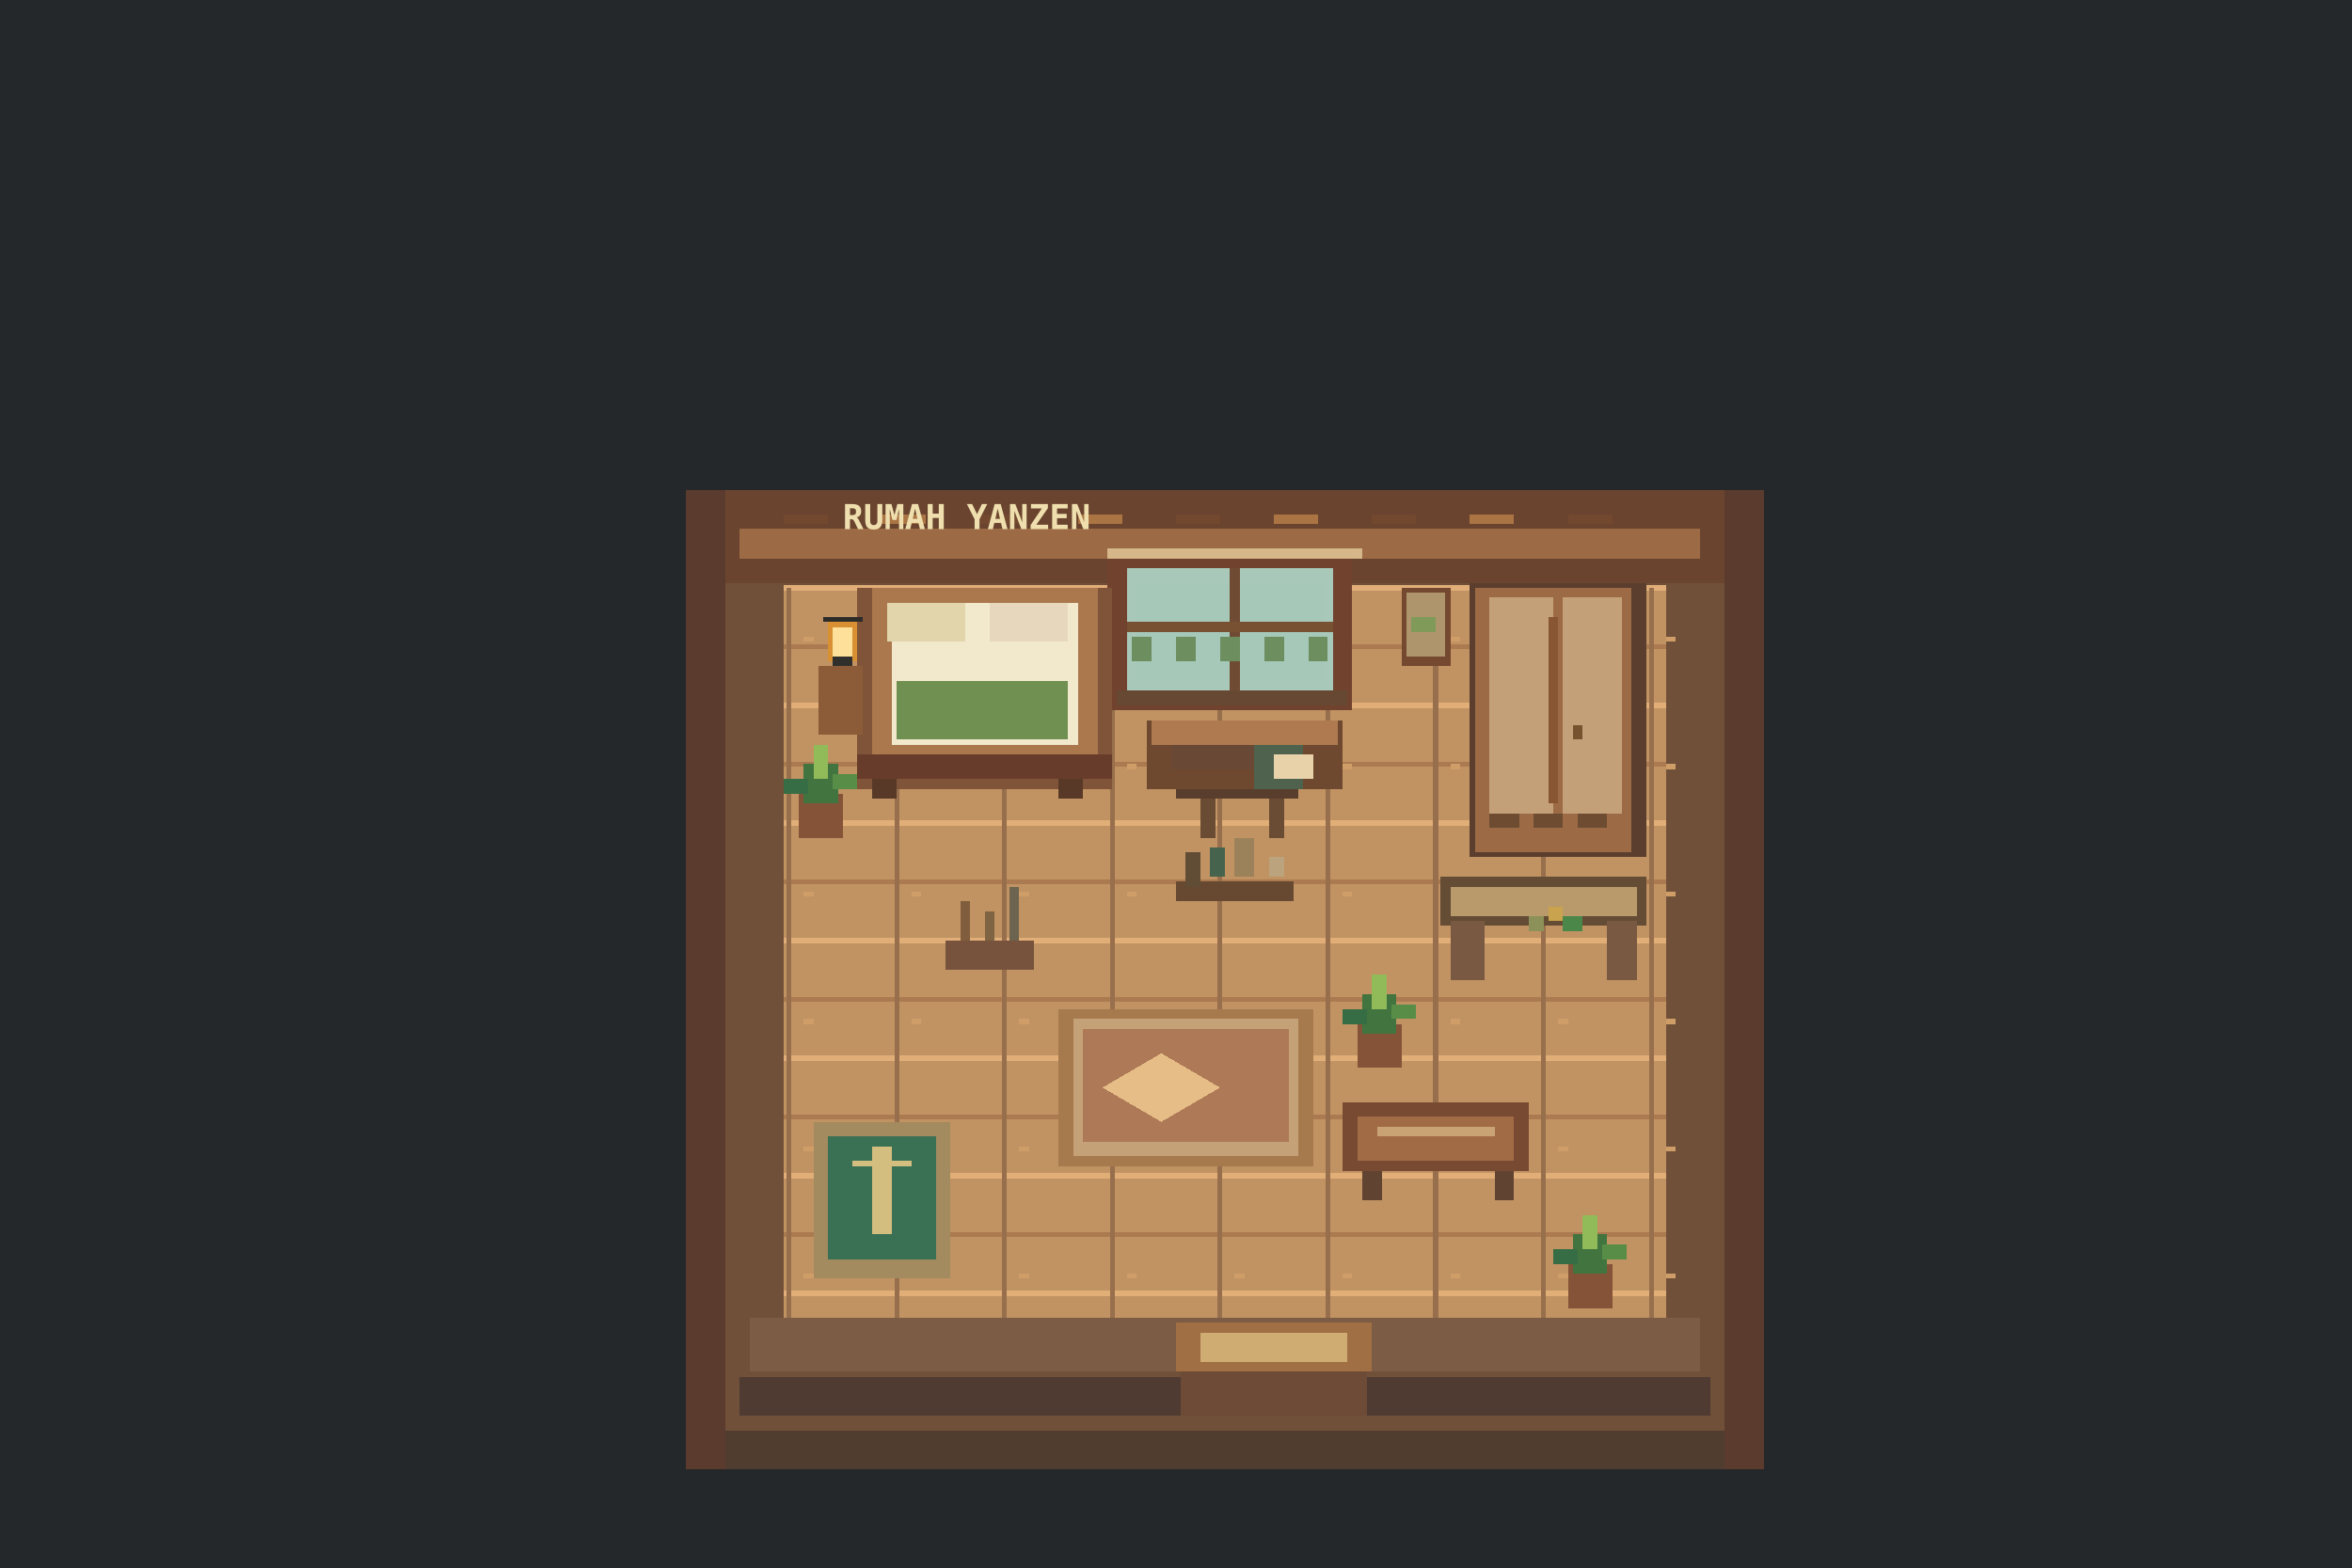
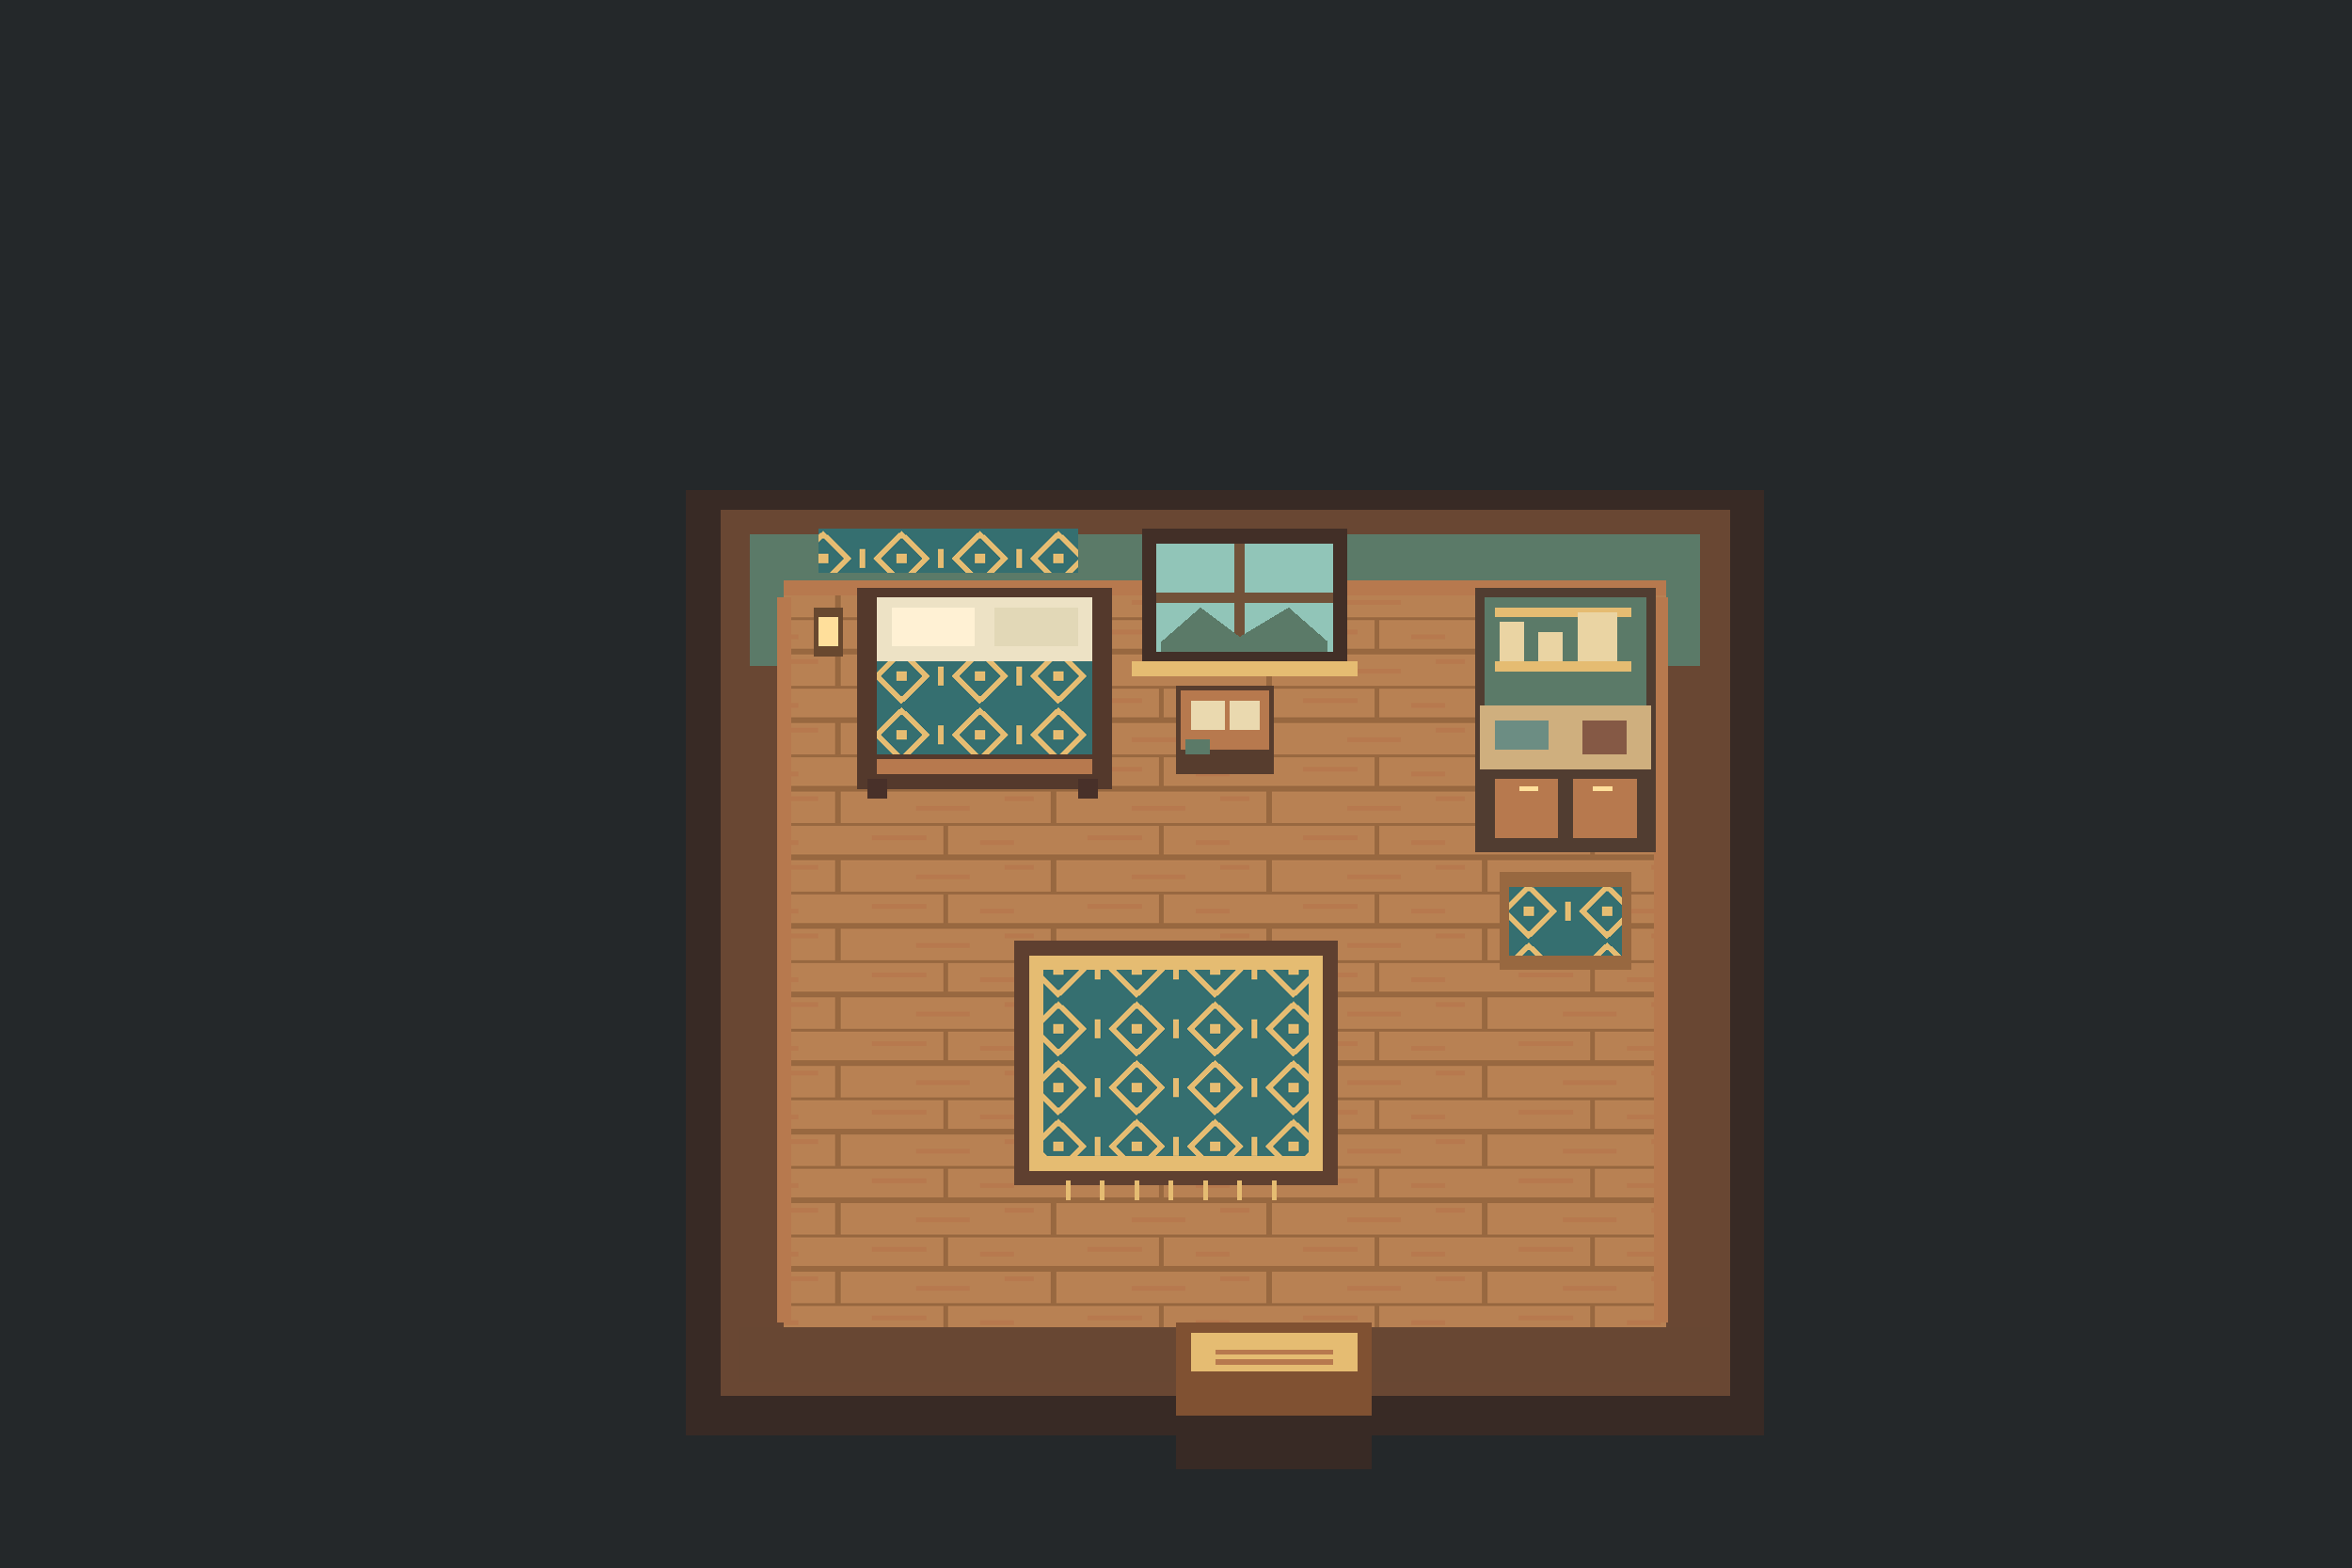
<svg xmlns="http://www.w3.org/2000/svg" width="480" height="320" viewBox="0 0 480 320" shape-rendering="crispEdges">
+   <defs>
+     <pattern id="planks" width="44" height="14" patternUnits="userSpaceOnUse">
+       <rect width="44" height="14" fill="#b88153" />
+       <path d="M0 0H44M17 0V7M39 7V14M0 7H44" stroke="#986840" />
+       <path d="M2 3H13M24 4H31M11 11H22M29 9H35" stroke="#b7794e" />
+     </pattern>
+     <pattern id="batik" width="16" height="12" patternUnits="userSpaceOnUse">
+       <rect width="16" height="12" fill="#356f70" />
+       <path d="M8 1L13 6L8 11L3 6Z M0 4V8M16 4V8" fill="none" stroke="#e5bc72" />
+       <rect x="7" y="5" width="2" height="2" fill="#e5bc72" />
+     </pattern>
+   </defs>
  <rect width="480" height="320" fill="#24282a" />
-   <rect x="140" y="100" width="220" height="200" fill="#503d30" />
-   <rect x="148" y="108" width="204" height="184" fill="#705039" />
-   <rect x="160" y="120" width="180" height="160" fill="#c19363" />
-   <path d="M160 120L340 120" fill="none" stroke="#e1ae78" stroke-width="1" />
-   <path d="M160 132L340 132" fill="none" stroke="#ac7a50" stroke-width="1" />
-   <path d="M160 144L340 144" fill="none" stroke="#e1ae78" stroke-width="1" />
-   <path d="M160 156L340 156" fill="none" stroke="#ac7a50" stroke-width="1" />
-   <path d="M160 168L340 168" fill="none" stroke="#e1ae78" stroke-width="1" />
-   <path d="M160 180L340 180" fill="none" stroke="#ac7a50" stroke-width="1" />
-   <path d="M160 192L340 192" fill="none" stroke="#e1ae78" stroke-width="1" />
-   <path d="M160 204L340 204" fill="none" stroke="#ac7a50" stroke-width="1" />
-   <path d="M160 216L340 216" fill="none" stroke="#e1ae78" stroke-width="1" />
-   <path d="M160 228L340 228" fill="none" stroke="#ac7a50" stroke-width="1" />
-   <path d="M160 240L340 240" fill="none" stroke="#e1ae78" stroke-width="1" />
-   <path d="M160 252L340 252" fill="none" stroke="#ac7a50" stroke-width="1" />
-   <path d="M160 264L340 264" fill="none" stroke="#e1ae78" stroke-width="1" />
-   <path d="M160 276L340 276" fill="none" stroke="#ac7a50" stroke-width="1" />
-   <path d="M161 120L161 280" fill="none" stroke="#976f4c" stroke-width="1" />
-   <rect x="164" y="130" width="2" height="1" fill="#cf9e68" />
-   <rect x="164" y="156" width="2" height="1" fill="#cf9e68" />
-   <rect x="164" y="182" width="2" height="1" fill="#cf9e68" />
-   <rect x="164" y="208" width="2" height="1" fill="#cf9e68" />
-   <rect x="164" y="234" width="2" height="1" fill="#cf9e68" />
-   <rect x="164" y="260" width="2" height="1" fill="#cf9e68" />
-   <path d="M183 120L183 280" fill="none" stroke="#976f4c" stroke-width="1" />
-   <rect x="186" y="130" width="2" height="1" fill="#cf9e68" />
-   <rect x="186" y="156" width="2" height="1" fill="#cf9e68" />
-   <rect x="186" y="182" width="2" height="1" fill="#cf9e68" />
-   <rect x="186" y="208" width="2" height="1" fill="#cf9e68" />
-   <rect x="186" y="234" width="2" height="1" fill="#cf9e68" />
-   <rect x="186" y="260" width="2" height="1" fill="#cf9e68" />
-   <path d="M205 120L205 280" fill="none" stroke="#976f4c" stroke-width="1" />
-   <rect x="208" y="130" width="2" height="1" fill="#cf9e68" />
-   <rect x="208" y="156" width="2" height="1" fill="#cf9e68" />
-   <rect x="208" y="182" width="2" height="1" fill="#cf9e68" />
-   <rect x="208" y="208" width="2" height="1" fill="#cf9e68" />
-   <rect x="208" y="234" width="2" height="1" fill="#cf9e68" />
-   <rect x="208" y="260" width="2" height="1" fill="#cf9e68" />
-   <path d="M227 120L227 280" fill="none" stroke="#976f4c" stroke-width="1" />
-   <rect x="230" y="130" width="2" height="1" fill="#cf9e68" />
-   <rect x="230" y="156" width="2" height="1" fill="#cf9e68" />
-   <rect x="230" y="182" width="2" height="1" fill="#cf9e68" />
-   <rect x="230" y="208" width="2" height="1" fill="#cf9e68" />
-   <rect x="230" y="234" width="2" height="1" fill="#cf9e68" />
-   <rect x="230" y="260" width="2" height="1" fill="#cf9e68" />
-   <path d="M249 120L249 280" fill="none" stroke="#976f4c" stroke-width="1" />
-   <rect x="252" y="130" width="2" height="1" fill="#cf9e68" />
-   <rect x="252" y="156" width="2" height="1" fill="#cf9e68" />
-   <rect x="252" y="182" width="2" height="1" fill="#cf9e68" />
-   <rect x="252" y="208" width="2" height="1" fill="#cf9e68" />
-   <rect x="252" y="234" width="2" height="1" fill="#cf9e68" />
-   <rect x="252" y="260" width="2" height="1" fill="#cf9e68" />
-   <path d="M271 120L271 280" fill="none" stroke="#976f4c" stroke-width="1" />
-   <rect x="274" y="130" width="2" height="1" fill="#cf9e68" />
-   <rect x="274" y="156" width="2" height="1" fill="#cf9e68" />
-   <rect x="274" y="182" width="2" height="1" fill="#cf9e68" />
-   <rect x="274" y="208" width="2" height="1" fill="#cf9e68" />
-   <rect x="274" y="234" width="2" height="1" fill="#cf9e68" />
-   <rect x="274" y="260" width="2" height="1" fill="#cf9e68" />
-   <path d="M293 120L293 280" fill="none" stroke="#976f4c" stroke-width="1" />
-   <rect x="296" y="130" width="2" height="1" fill="#cf9e68" />
-   <rect x="296" y="156" width="2" height="1" fill="#cf9e68" />
-   <rect x="296" y="182" width="2" height="1" fill="#cf9e68" />
-   <rect x="296" y="208" width="2" height="1" fill="#cf9e68" />
-   <rect x="296" y="234" width="2" height="1" fill="#cf9e68" />
-   <rect x="296" y="260" width="2" height="1" fill="#cf9e68" />
-   <path d="M315 120L315 280" fill="none" stroke="#976f4c" stroke-width="1" />
-   <rect x="318" y="130" width="2" height="1" fill="#cf9e68" />
-   <rect x="318" y="156" width="2" height="1" fill="#cf9e68" />
-   <rect x="318" y="182" width="2" height="1" fill="#cf9e68" />
-   <rect x="318" y="208" width="2" height="1" fill="#cf9e68" />
-   <rect x="318" y="234" width="2" height="1" fill="#cf9e68" />
-   <rect x="318" y="260" width="2" height="1" fill="#cf9e68" />
-   <path d="M337 120L337 280" fill="none" stroke="#976f4c" stroke-width="1" />
-   <rect x="340" y="130" width="2" height="1" fill="#cf9e68" />
-   <rect x="340" y="156" width="2" height="1" fill="#cf9e68" />
-   <rect x="340" y="182" width="2" height="1" fill="#cf9e68" />
-   <rect x="340" y="208" width="2" height="1" fill="#cf9e68" />
-   <rect x="340" y="234" width="2" height="1" fill="#cf9e68" />
-   <rect x="340" y="260" width="2" height="1" fill="#cf9e68" />
-   <rect x="146" y="100" width="207" height="19" fill="#6a442f" />
-   <rect x="151" y="108" width="196" height="6" fill="#9c6a44" />
-   <rect x="160" y="105" width="9" height="2" fill="#72492e" />
-   <rect x="180" y="105" width="9" height="2" fill="#ab7443" />
-   <rect x="200" y="105" width="9" height="2" fill="#72492e" />
-   <rect x="220" y="105" width="9" height="2" fill="#ab7443" />
-   <rect x="240" y="105" width="9" height="2" fill="#72492e" />
-   <rect x="260" y="105" width="9" height="2" fill="#ab7443" />
-   <rect x="280" y="105" width="9" height="2" fill="#72492e" />
-   <rect x="300" y="105" width="9" height="2" fill="#ab7443" />
-   <rect x="320" y="105" width="9" height="2" fill="#72492e" />
-   <rect x="226" y="113" width="50" height="32" fill="#71432e" />
-   <rect x="230" y="116" width="42" height="25" fill="#a8c8b9" />
-   <rect x="232" y="119" width="38" height="20" fill="#a6c8b9" />
-   <rect x="251" y="116" width="2" height="25" fill="#704b34" />
-   <rect x="230" y="127" width="42" height="2" fill="#785032" />
-   <rect x="231" y="130" width="4" height="5" fill="#6d8f5f" />
-   <rect x="240" y="130" width="4" height="5" fill="#6d8f5f" />
-   <rect x="249" y="130" width="4" height="5" fill="#6d8f5f" />
-   <rect x="258" y="130" width="4" height="5" fill="#6d8f5f" />
-   <rect x="267" y="130" width="4" height="5" fill="#6d8f5f" />
-   <rect x="226" y="112" width="52" height="2" fill="#d5b789" />
-   <rect x="228" y="141" width="47" height="3" fill="#674832" />
-   <rect x="175" y="120" width="52" height="41" fill="#805438" />
-   <rect x="178" y="120" width="46" height="34" fill="#ab784e" />
-   <rect x="182" y="123" width="38" height="29" fill="#f2e9cd" />
-   <rect x="183" y="139" width="35" height="12" fill="#6f9051" />
-   <rect x="181" y="123" width="16" height="8" fill="#e2d5ac" />
-   <rect x="202" y="123" width="16" height="8" fill="#e7d8bd" />
-   <rect x="175" y="154" width="52" height="5" fill="#683c2a" />
-   <rect x="178" y="159" width="5" height="4" fill="#583928" />
-   <rect x="216" y="159" width="5" height="4" fill="#583928" />
-   <rect x="167" y="136" width="9" height="14" fill="#8b5c37" />
-   <rect x="168" y="126" width="8" height="1" fill="#2d2c29" />
-   <rect x="169" y="127" width="6" height="8" fill="#d99032" />
-   <rect x="170" y="128" width="4" height="6" fill="#ffe09a" />
-   <rect x="170" y="134" width="4" height="2" fill="#302f2c" />
-   <rect x="163" y="162" width="9" height="9" fill="#855337" />
-   <rect x="164" y="162" width="7" height="2" fill="#be8c5c" />
-   <rect x="164" y="156" width="7" height="8" fill="#41743e" />
-   <rect x="166" y="152" width="3" height="7" fill="#91bb59" />
-   <rect x="160" y="159" width="5" height="3" fill="#376d45" />
-   <rect x="170" y="158" width="5" height="3" fill="#588d47" />
-   <rect x="234" y="147" width="40" height="14" fill="#6e482f" />
-   <rect x="235" y="147" width="38" height="5" fill="#af7a50" />
-   <rect x="239" y="152" width="18" height="5" fill="#694835" />
-   <rect x="256" y="152" width="10" height="9" fill="#4f624d" />
-   <rect x="260" y="154" width="8" height="5" fill="#e8d2a9" />
-   <rect x="240" y="161" width="25" height="2" fill="#593e2d" />
-   <rect x="245" y="163" width="3" height="8" fill="#694c33" />
-   <rect x="259" y="163" width="3" height="8" fill="#694c33" />
-   <rect x="300" y="119" width="36" height="56" fill="#5b3e2e" />
-   <rect x="301" y="120" width="32" height="54" fill="#9c6b46" />
-   <rect x="304" y="122" width="13" height="44" fill="#c4a078" />
-   <rect x="319" y="122" width="12" height="44" fill="#c4a078" />
-   <rect x="316" y="126" width="2" height="38" fill="#885633" />
-   <rect x="321" y="148" width="2" height="3" fill="#77522f" />
-   <rect x="304" y="166" width="6" height="3" fill="#6d4c32" />
-   <rect x="313" y="166" width="6" height="3" fill="#6d4c32" />
-   <rect x="322" y="166" width="6" height="3" fill="#6d4c32" />
-   <rect x="286" y="120" width="10" height="16" fill="#754830" />
-   <rect x="287" y="121" width="8" height="13" fill="#af956b" />
-   <rect x="288" y="126" width="5" height="3" fill="#7f9a59" />
-   <rect x="294" y="179" width="42" height="10" fill="#654c34" />
-   <rect x="296" y="181" width="38" height="6" fill="#b89a6b" />
-   <rect x="296" y="188" width="7" height="12" fill="#7a5942" />
-   <rect x="328" y="188" width="6" height="12" fill="#7a5942" />
-   <rect x="312" y="187" width="3" height="3" fill="#8c9159" />
-   <rect x="316" y="185" width="3" height="3" fill="#caa34e" />
-   <rect x="319" y="187" width="4" height="3" fill="#4c874a" />
-   <rect x="166" y="229" width="28" height="32" fill="#a38a5f" />
-   <rect x="169" y="232" width="22" height="25" fill="#3a7154" />
-   <rect x="178" y="234" width="4" height="18" fill="#d3be7f" />
-   <rect x="174" y="237" width="12" height="1" fill="#d3be7f" />
-   <rect x="216" y="206" width="52" height="32" fill="#a77a4e" />
-   <rect x="219" y="208" width="46" height="28" fill="#c5a177" />
-   <rect x="221" y="210" width="42" height="23" fill="#ad7956" />
-   <polygon points="237,215 249,222 237,229 225,222" fill="#e6bd87" />
-   <rect x="274" y="225" width="38" height="14" fill="#774a31" />
-   <rect x="277" y="228" width="32" height="9" fill="#a16c45" />
-   <rect x="281" y="230" width="24" height="2" fill="#caa375" />
-   <rect x="278" y="239" width="4" height="6" fill="#614332" />
-   <rect x="305" y="239" width="4" height="6" fill="#614332" />
-   <rect x="277" y="209" width="9" height="9" fill="#855337" />
-   <rect x="278" y="209" width="7" height="2" fill="#be8c5c" />
-   <rect x="278" y="203" width="7" height="8" fill="#41743e" />
-   <rect x="280" y="199" width="3" height="7" fill="#91bb59" />
-   <rect x="274" y="206" width="5" height="3" fill="#376d45" />
-   <rect x="284" y="205" width="5" height="3" fill="#588d47" />
-   <rect x="320" y="258" width="9" height="9" fill="#855337" />
-   <rect x="321" y="258" width="7" height="2" fill="#be8c5c" />
-   <rect x="321" y="252" width="7" height="8" fill="#41743e" />
-   <rect x="323" y="248" width="3" height="7" fill="#91bb59" />
-   <rect x="317" y="255" width="5" height="3" fill="#376d45" />
-   <rect x="327" y="254" width="5" height="3" fill="#588d47" />
-   <rect x="240" y="180" width="24" height="4" fill="#674931" />
-   <rect x="242" y="174" width="3" height="7" fill="#614d36" />
-   <rect x="247" y="173" width="3" height="6" fill="#46644d" />
-   <rect x="252" y="171" width="4" height="8" fill="#9c825a" />
-   <rect x="259" y="175" width="3" height="4" fill="#bba37d" />
-   <rect x="193" y="192" width="18" height="6" fill="#77533d" />
-   <rect x="196" y="184" width="2" height="8" fill="#805d3d" />
-   <rect x="201" y="186" width="2" height="6" fill="#7e6442" />
-   <rect x="206" y="181" width="2" height="11" fill="#6c644e" />
-   <rect x="153" y="269" width="194" height="11" fill="#7c5c44" />
-   <rect x="151" y="281" width="198" height="8" fill="#4f3b32" />
-   <rect x="240" y="270" width="40" height="10" fill="#a16f44" />
-   <rect x="241" y="280" width="38" height="9" fill="#6d4b36" />
-   <rect x="245" y="272" width="30" height="6" fill="#ceac72" />
-   <rect x="140" y="100" width="8" height="200" fill="#5a3b2e" />
-   <rect x="352" y="100" width="8" height="200" fill="#5a3b2e" />
-   <text x="172" y="108" font-family="monospace" font-size="7" font-weight="bold" fill="#efdfae">RUMAH YANZEN</text>
+   <path d="M140 100H360V293H280V300H240V293H140Z" fill="#382a25" />
+   <rect x="147" y="104" width="206" height="181" fill="#694733" />
+   <rect x="153" y="109" width="194" height="27" fill="#5b7a68" />
+   <rect x="160" y="120" width="180" height="160" fill="url(#planks)" />
+   <path d="M160 120H340M160 122V270M339 122V270" stroke="#b7794e" stroke-width="3" />
+   <rect x="167" y="108" width="53" height="9" fill="url(#batik)" />
+   <rect x="233" y="108" width="42" height="29" fill="#422f27" />
+   <rect x="236" y="111" width="36" height="22" fill="#91c5b8" />
+   <path d="M253 111V133M236 122H272" stroke="#725239" stroke-width="2" />
+   <path d="M237 131L245 124L253 130L263 124L271 131V133H237Z" fill="#5b7a68" />
+   <rect x="231" y="135" width="46" height="3" fill="#e5bc72" />
+   <rect x="175" y="120" width="52" height="41" fill="#54392c" />
+   <rect x="179" y="122" width="44" height="32" fill="#ede2c5" />
+   <rect x="182" y="124" width="17" height="8" fill="#fff1d4" />
+   <rect x="203" y="124" width="17" height="8" fill="#e2d8b7" />
+   <rect x="179" y="135" width="44" height="19" fill="url(#batik)" />
+   <rect x="179" y="155" width="44" height="3" fill="#b7794e" />
+   <path d="M179 159V163M222 159V163" stroke="#483029" stroke-width="4" />
+   <rect x="166" y="124" width="6" height="10" fill="#68482f" />
+   <rect x="167" y="126" width="4" height="6" fill="#ffdf9b" />
+   <rect x="240" y="140" width="20" height="18" fill="#573d2e" />
+   <rect x="241" y="141" width="18" height="12" fill="#b7794e" />
+   <path d="M243 143H250V149H243ZM251 143H257V149H251Z" fill="#ead9af" />
+   <rect x="242" y="151" width="5" height="3" fill="#5b7a68" />
+   <rect x="301" y="120" width="37" height="54" fill="#513d31" />
+   <rect x="303" y="122" width="33" height="22" fill="#5b7a68" />
+   <path d="M305 125H333M305 136H333" stroke="#e5bc72" stroke-width="2" />
+   <path d="M306 127H311V135H306ZM314 129H319V135H314ZM322 125H330V135H322Z" fill="#ead4a3" />
+   <rect x="302" y="144" width="35" height="13" fill="#cfaf7e" />
+   <rect x="305" y="147" width="11" height="6" fill="#6c8d83" />
+   <rect x="323" y="147" width="9" height="7" fill="#855945" />
+   <rect x="305" y="159" width="13" height="12" fill="#b7794e" />
+   <rect x="321" y="159" width="13" height="12" fill="#b7794e" />
+   <path d="M310 161H314M325 161H329" stroke="#ffdf9b" />
+   <rect x="207" y="192" width="66" height="50" fill="#5f4030" />
+   <rect x="210" y="195" width="60" height="44" fill="#e5bc72" />
+   <rect x="213" y="198" width="54" height="38" fill="url(#batik)" />
+   <path d="M218 241V245M225 241V245M232 241V245M239 241V245M246 241V245M253 241V245M260 241V245" stroke="#e5bc72" />
+   <rect x="306" y="178" width="27" height="20" fill="#986840" />
+   <rect x="308" y="181" width="23" height="14" fill="url(#batik)" />
+   <path d="M151 271H240V282H151ZM280 271H349V282H280Z" fill="#684733" />
+   <rect x="240" y="270" width="40" height="19" fill="#805132" />
+   <rect x="243" y="272" width="34" height="8" fill="#e5bc72" />
+   <path d="M248 276H272M248 278H272" stroke="#b7794e" />
</svg>
